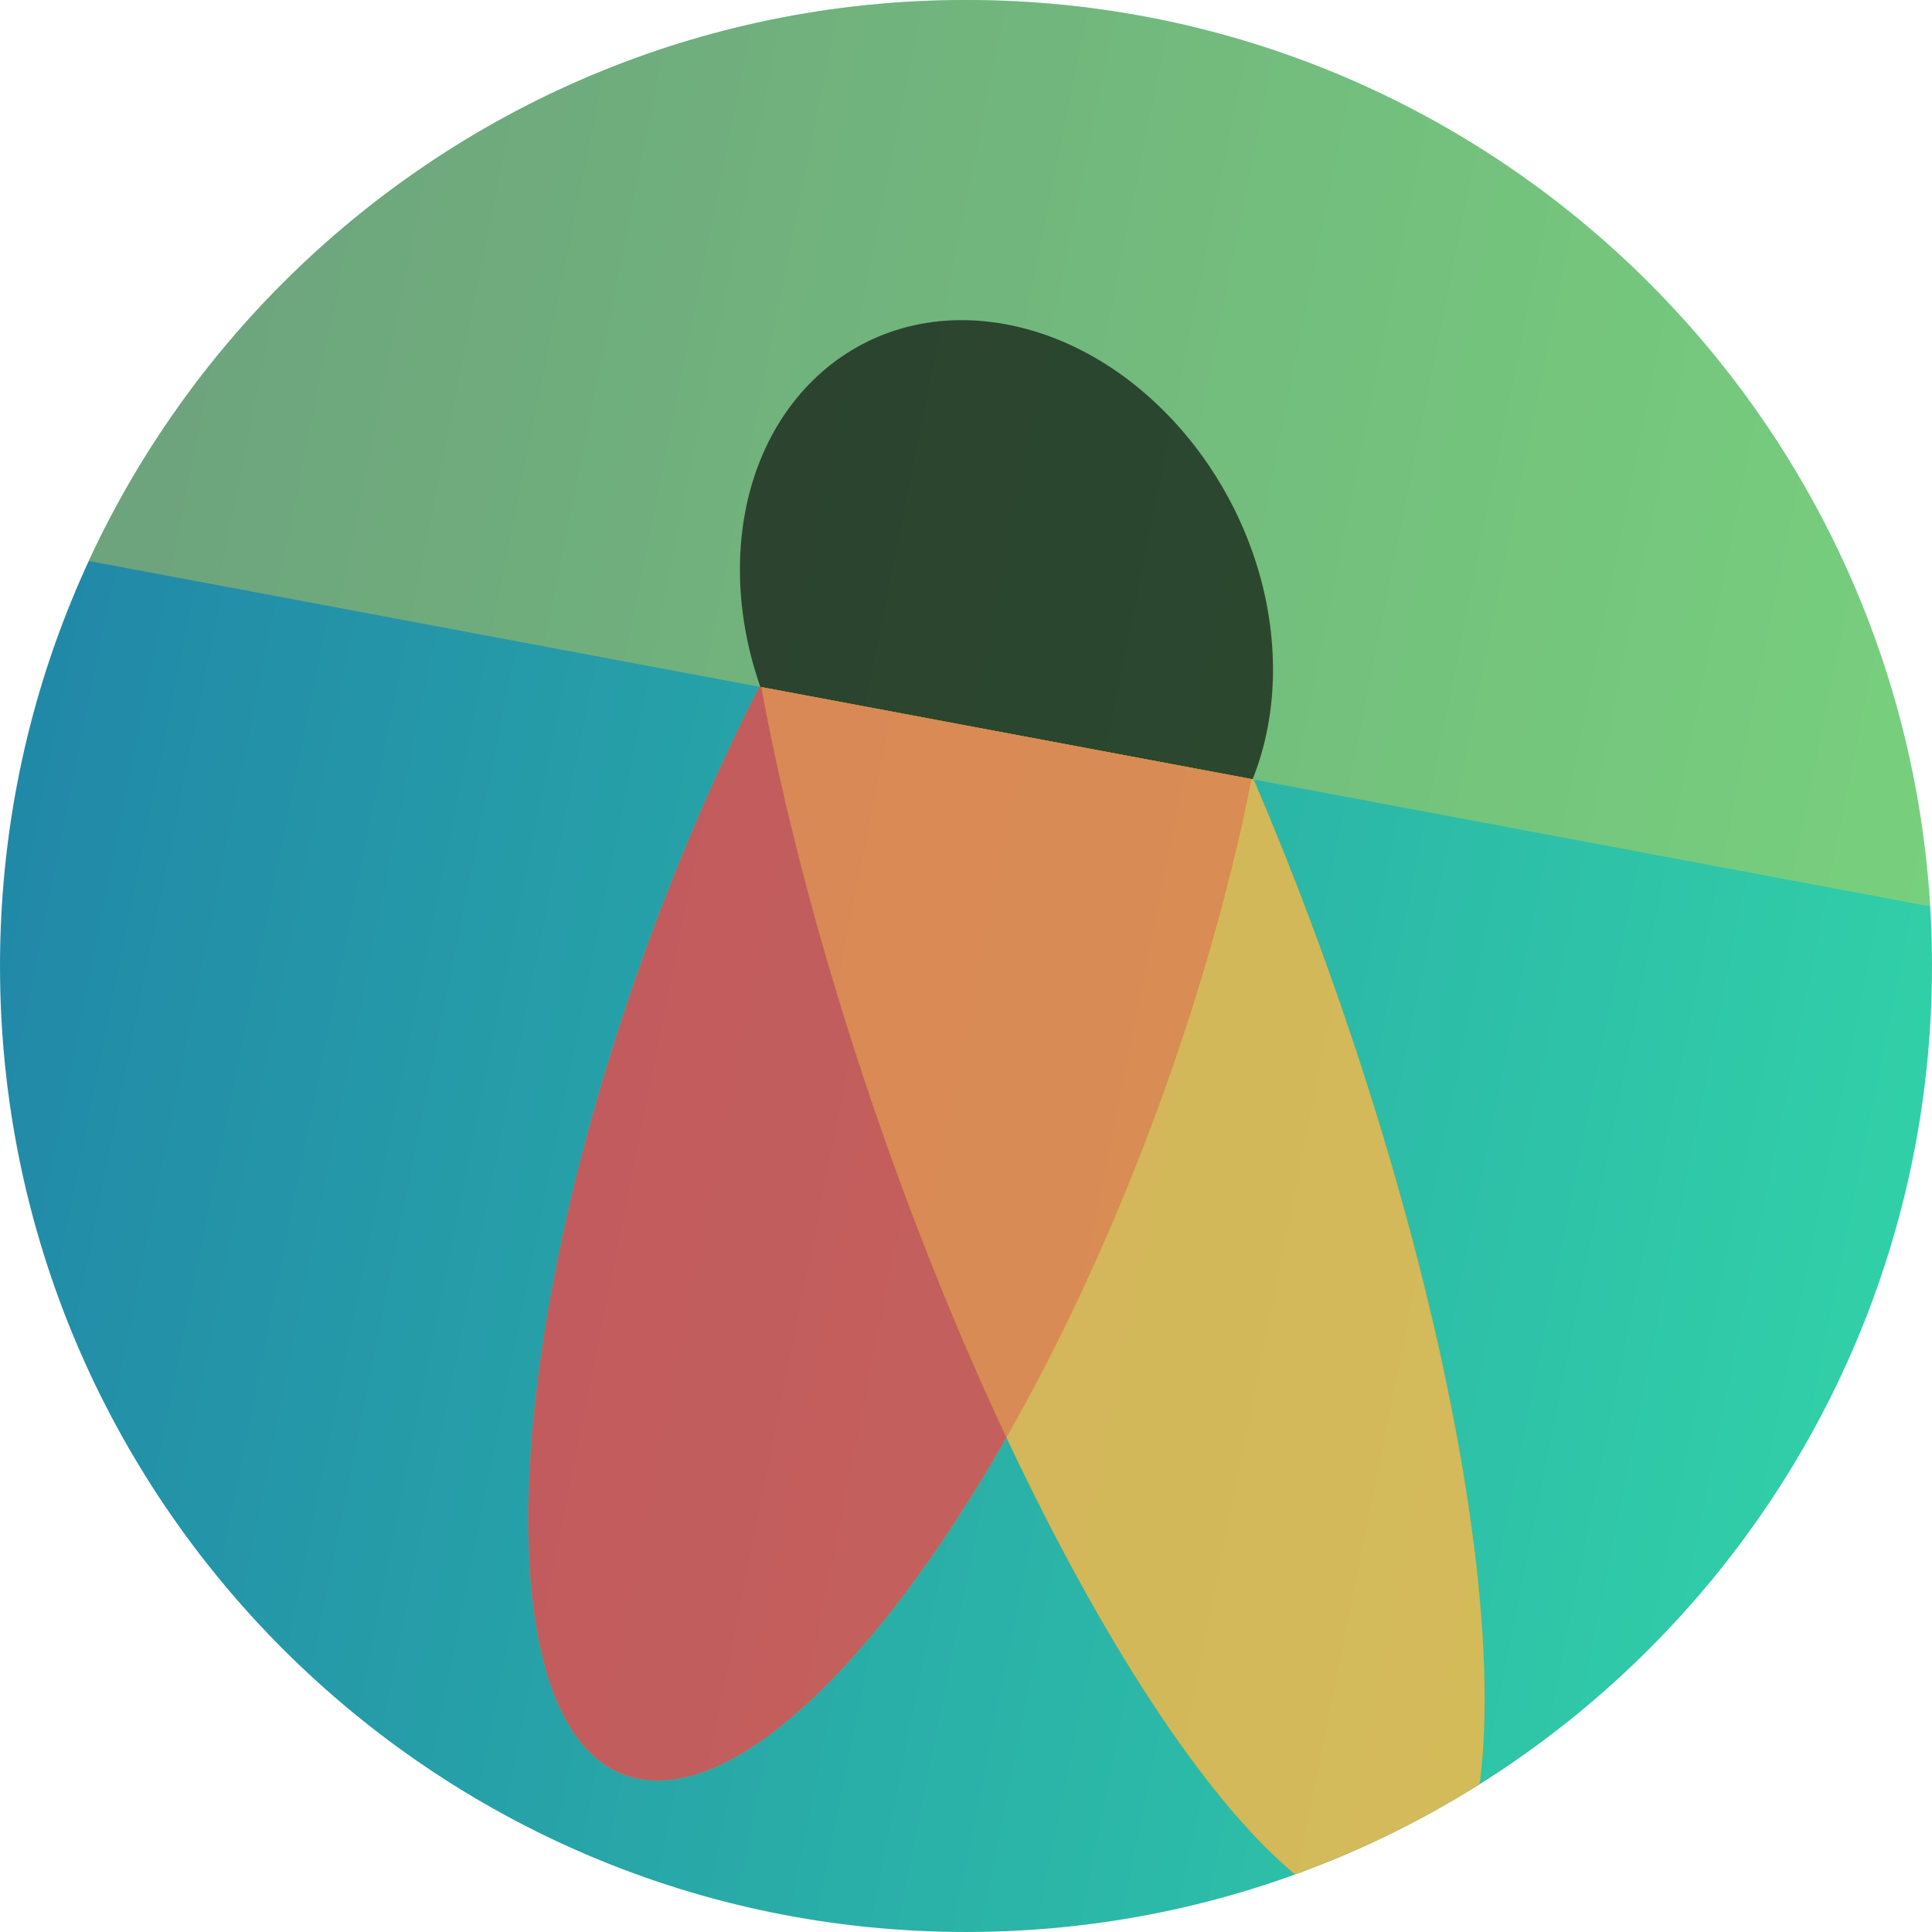
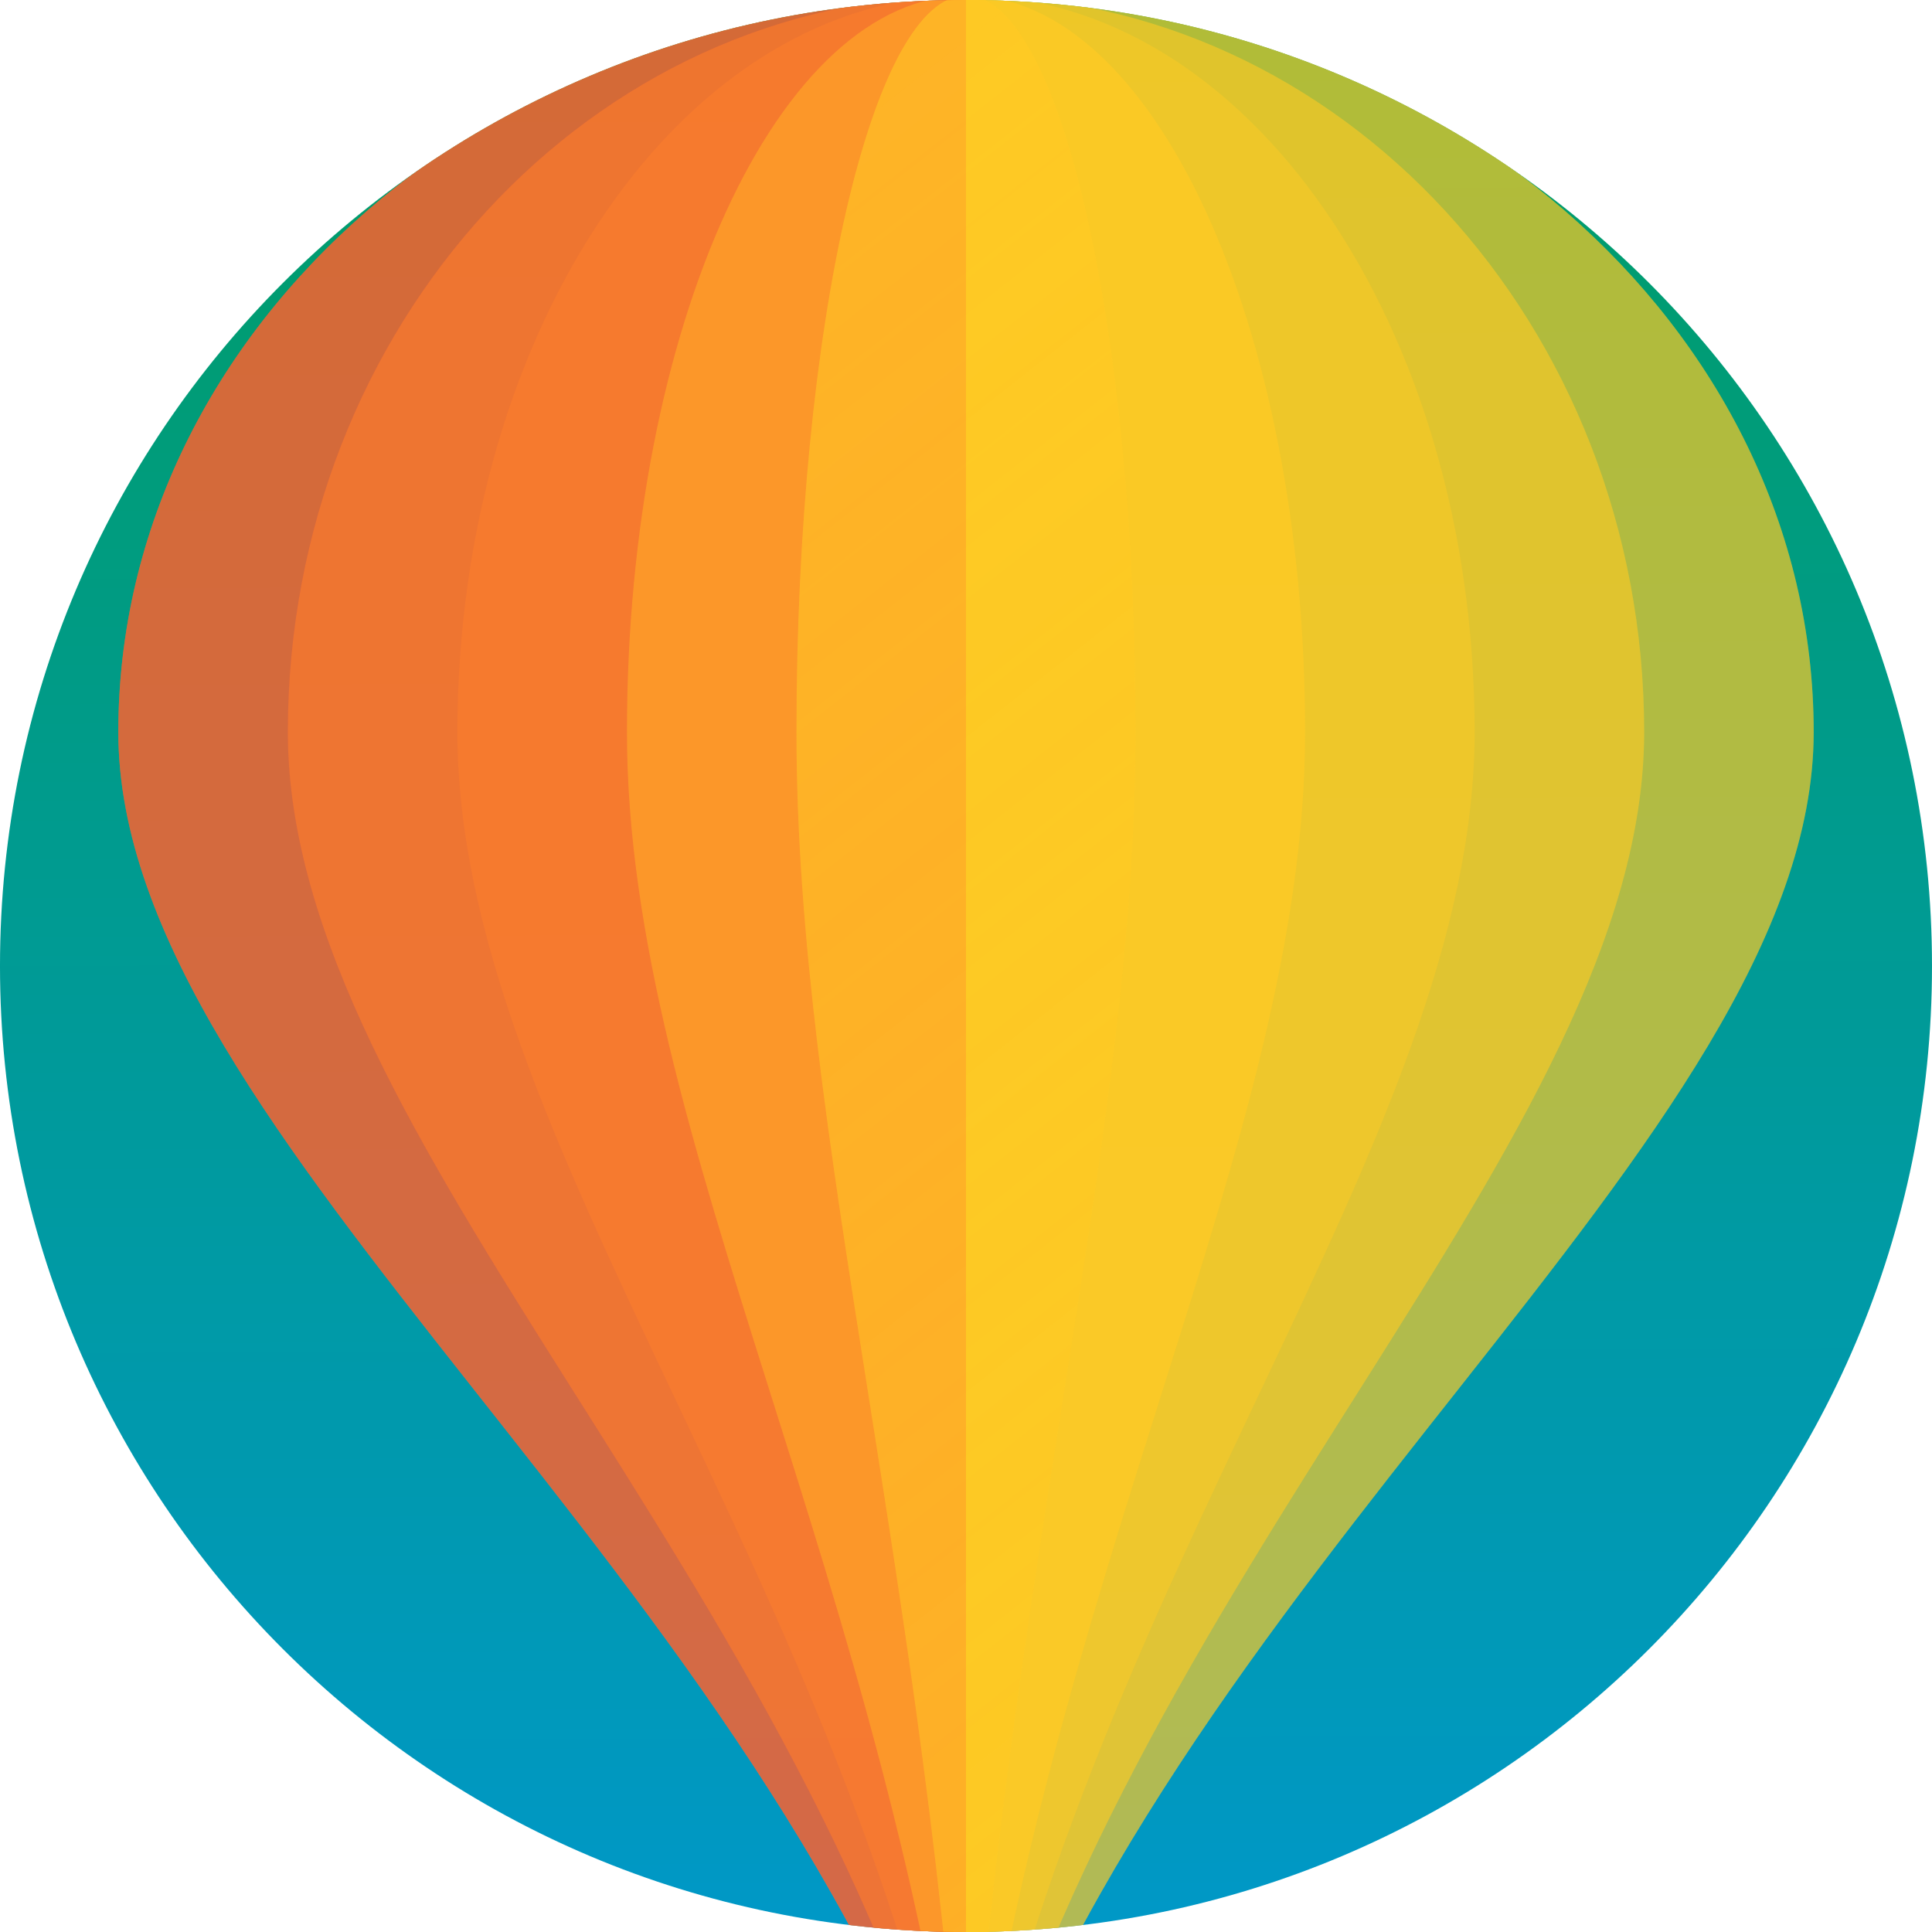
<svg xmlns="http://www.w3.org/2000/svg" xmlns:xlink="http://www.w3.org/1999/xlink" width="120mm" height="120mm" viewBox="0 0 120 120" version="1.1" id="svg8">
  <defs id="defs2">
-     <linearGradient id="linearGradient1078">
-       <stop style="stop-color:#2083a8;stop-opacity:1" offset="0" id="stop1074" />
-       <stop style="stop-color:#33d9a8;stop-opacity:1" offset="1" id="stop1076" />
+     <linearGradient id="linearGradient1639">
+       <stop style="stop-color:#ffca24;stop-opacity:1;" offset="0" id="stop1635" />
+       <stop style="stop-color:#ffca24;stop-opacity:0;" offset="1" id="stop1637" />
    </linearGradient>
-     <linearGradient xlink:href="#linearGradient1078" id="linearGradient1080" x1="45.563" y1="105.079" x2="138.133" y2="123.661" gradientUnits="userSpaceOnUse" />
-     <clipPath clipPathUnits="userSpaceOnUse" id="clipPath1333">
-       <circle style="opacity:0.675;fill:none;fill-opacity:0.735;stroke:#dbaa00;stroke-width:0.148;stroke-miterlimit:4;stroke-dasharray:none;stroke-opacity:1" id="circle1335" cx="89.527" cy="114.84" r="38.958" />
+     <linearGradient id="linearGradient1534">
+       <stop style="stop-color:#0098c7;stop-opacity:1" offset="0" id="stop1530" />
+       <stop style="stop-color:#009d63;stop-opacity:1" offset="1" id="stop1532" />
+     </linearGradient>
+     <linearGradient xlink:href="#linearGradient1534" id="linearGradient1528" x1="-116.896" y1="-165.658" x2="-116.619" y2="-65.471" gradientUnits="userSpaceOnUse" gradientTransform="matrix(1.200003,0,0,1.200003,30.90155,22.48863)" />
+     <clipPath clipPathUnits="userSpaceOnUse" id="clipPath1631">
+       <circle style="fill:none;fill-opacity:1;stroke:#009d99;stroke-width:0.084;stroke-opacity:1" id="circle1633" cx="-116.62" cy="-115.704" r="50" transform="scale(-1)" />
+     </clipPath>
+     <linearGradient xlink:href="#linearGradient1639" id="linearGradient1641" x1="35.84" y1="36.839" x2="171.348" y2="208.909" gradientUnits="userSpaceOnUse" gradientTransform="matrix(1.200003,0,0,1.200003,-30.90155,-22.48863)" />
+     <clipPath clipPathUnits="userSpaceOnUse" id="clipPath1774">
+       <ellipse style="fill:none;fill-opacity:1;stroke:#ffca24;stroke-width:0.101;stroke-opacity:0" id="ellipse1776" cx="-109.042" cy="-116.357" transform="scale(-1)" rx="60" ry="60" />
+     </clipPath>
+     <clipPath clipPathUnits="userSpaceOnUse" id="clipPath1774-6">
+       <ellipse style="fill:none;fill-opacity:1;stroke:#ffca24;stroke-width:0.101;stroke-opacity:0" id="ellipse1776-5" cx="-109.042" cy="-116.357" transform="scale(-1)" rx="60" ry="60" />
+     </clipPath>
+     <clipPath clipPathUnits="userSpaceOnUse" id="clipPath1982">
+       <ellipse style="fill:none;fill-opacity:1;stroke:#49d3ff;stroke-width:0.101;stroke-opacity:1" id="ellipse1984" cx="-109.042" cy="-116.357" transform="scale(-1)" rx="60" ry="60" />
+     </clipPath>
+     <clipPath clipPathUnits="userSpaceOnUse" id="clipPath930">
+       <ellipse style="fill:none;fill-opacity:1;stroke:#0098c7;stroke-width:0.101;stroke-opacity:1" id="ellipse932" cx="-109.042" cy="-116.357" transform="scale(-1)" rx="60" ry="60" />
    </clipPath>
  </defs>
-   <g id="layer1" transform="translate(-53.42474,-11.94784)">
-     <g id="g1318" clip-path="url(#clipPath1333)" transform="matrix(1.540104,0,0,1.540104,-24.45661,-104.9181)">
-       <circle style="opacity:1;fill:url(#linearGradient1080);fill-opacity:1;stroke:none;stroke-width:0.01;stroke-opacity:1" id="path833-9" cx="91.159" cy="113.053" r="47.645" />
-       <path id="path1043" style="opacity:0.341;fill:#ffd42a;fill-opacity:1;stroke:none;stroke-width:0.01;stroke-opacity:1" d="M 91.159,65.408 A 47.645,47.645 0 0 0 46.289,97.032 l 92.497,17.351 a 47.645,47.645 0 0 0 0.019,-1.331 47.645,47.645 0 0 0 -47.645,-47.645 z" />
-       <path id="path920" style="opacity:0.623;fill:#000000;fill-opacity:1;stroke:#dbaa00;stroke-width:0.002" d="m 91.114,88.955 a 12.539,10.212 62.512 0 0 -10.705,9.903 12.539,10.212 62.512 0 0 0.825,4.73 l 19.851,3.724 a 12.539,10.212 62.512 0 0 0.825,-4.42 12.539,10.212 62.512 0 0 -10.75,-13.928 12.539,10.212 62.512 0 0 -0.045,-0.009 z" />
-       <g id="g1117" style="opacity:0.828">
-         <path id="path920-5-6" style="opacity:1;mix-blend-mode:normal;fill:#ffb845;fill-opacity:0.91;stroke:#dbaa00;stroke-width:0.004" d="M 105.921,153.171 A 36.48,9.571 70.522 0 1 84.548,116.684 36.48,9.571 70.522 0 1 81.274,103.595 l 19.851,3.724 a 36.48,9.571 70.522 0 1 4.922,13.398 36.48,9.571 70.522 0 1 -0.082,32.463 36.48,9.571 70.522 0 1 -0.045,-0.008 z" />
-         <path id="path920-5-6-2" style="opacity:0.675;mix-blend-mode:normal;fill:#ff4040;fill-opacity:0.941;stroke:#dbaa00;stroke-width:0.004" d="m 76.307,147.616 a 10.797,32.339 20.392 0 1 -0.036,-32.485 10.797,32.339 20.392 0 1 4.922,-11.551 l 19.851,3.724 a 10.797,32.339 20.392 0 1 -3.273,11.861 10.797,32.339 20.392 0 1 -21.418,28.46 10.797,32.339 20.392 0 1 -0.045,-0.008 z" />
-         <g id="g1110">
-           <path id="path920-5-6-2-0" style="opacity:0.675;mix-blend-mode:normal;fill:#ff4040;fill-opacity:0.941;stroke:#dbaa00;stroke-width:0.004" d="m 76.307,147.616 a 10.797,32.339 20.392 0 1 -0.036,-32.485 10.797,32.339 20.392 0 1 4.922,-11.551 l 19.851,3.724 a 10.797,32.339 20.392 0 1 -3.273,11.861 10.797,32.339 20.392 0 1 -21.418,28.46 10.797,32.339 20.392 0 1 -0.045,-0.008 z" />
-           <path id="path920-5-6-27" style="mix-blend-mode:normal;fill:#ffb845;fill-opacity:0.513;stroke:#dbaa00;stroke-width:0.004" d="M 105.921,153.171 A 36.48,9.571 70.522 0 1 84.548,116.684 36.48,9.571 70.522 0 1 81.274,103.595 l 19.851,3.724 a 36.48,9.571 70.522 0 1 4.922,13.398 36.48,9.571 70.522 0 1 -0.082,32.463 36.48,9.571 70.522 0 1 -0.045,-0.008 z" />
-         </g>
-       </g>
+   <g id="layer1" transform="translate(-49.04231,-56.35695)">
+     <g id="g913" clip-path="url(#clipPath930)">
+       <path id="path833-3-6" style="opacity:0.449;fill:#ffca24;fill-opacity:1;stroke-width:0.083;stroke-opacity:0.984" d="m 109.042,56.077 c -29.078,0 -52.651,20.483 -52.651,45.75 0,25.267 40.754,52.519 52.651,91.097 11.896,-38.579 52.652,-65.83 52.652,-91.097 0,-25.267 -23.573,-45.75 -52.652,-45.75 z" />
+       <ellipse style="fill:url(#linearGradient1528);fill-opacity:1;stroke-width:0.101;stroke-opacity:0.984" id="path833" cx="-109.042" cy="-116.357" transform="scale(-1)" rx="60" ry="60" />
+       <path id="path833-3-0-4-3" style="opacity:0.449;fill:#ff3332;fill-opacity:1;stroke-width:0.083;stroke-opacity:0.984" d="M 109.042,192.924 C 97.146,154.345 56.391,127.093 56.391,101.826 c 0,-25.267 23.573,-45.75 52.651,-45.75 z" />
+       <path id="path833-3-8" style="opacity:0.449;fill:#ffca24;fill-opacity:1;stroke-width:0.083;stroke-opacity:0.984" d="m 109.042,192.924 c 11.896,-38.579 52.652,-65.83 52.652,-91.097 0,-25.267 -23.573,-45.75 -52.652,-45.75 z" />
+       <path id="path833-3-3" style="opacity:0.449;fill:#ffca24;fill-opacity:1;stroke-width:0.074;stroke-opacity:0.984" d="m 109.042,192.924 c 9.517,-38.579 42.121,-65.83 42.121,-91.097 0,-25.267 -18.858,-45.75 -42.121,-45.75 z" />
+       <path id="path833-3" style="opacity:0.449;fill:#ffca24;fill-opacity:1;stroke-width:0.083;stroke-opacity:0.984" d="m 109.042,56.077 c -29.078,0 -52.651,20.483 -52.651,45.75 0,25.267 40.754,52.519 52.651,91.097 11.896,-38.579 52.652,-65.83 52.652,-91.097 0,-25.267 -23.573,-45.75 -52.652,-45.75 z" />
+       <path id="path833-3-3-5" style="opacity:0.449;fill:#ffca24;fill-opacity:1;stroke-width:0.064;stroke-opacity:0.984" d="m 109.042,56.077 c -17.447,0 -31.591,20.483 -31.591,45.75 0,25.267 24.453,52.519 31.591,91.097 7.138,-38.579 31.591,-65.83 31.591,-91.097 0,-25.267 -14.144,-45.75 -31.591,-45.75 z" />
+       <path id="path833-3-0-4" style="opacity:0.449;fill:#ff3332;fill-opacity:1;stroke-width:0.083;stroke-opacity:0.984" d="M 109.042,192.924 C 97.146,154.345 56.391,127.093 56.391,101.826 c 0,-25.267 23.573,-45.75 52.651,-45.75 z" />
+       <path id="path833-3-3-5-6" style="opacity:0.449;fill:#ffca24;fill-opacity:1;stroke-width:0.052;stroke-opacity:0.984" d="m 109.042,192.924 c 4.759,-38.579 21.061,-65.83 21.061,-91.097 0,-25.267 -9.429,-45.75 -21.061,-45.75 z" />
+       <path id="path833-3-3-5-6-2" style="opacity:0.449;fill:#ffca24;fill-opacity:1;stroke-width:0.037;stroke-opacity:0.984" d="m 109.042,192.924 c 2.379,-38.579 10.53,-65.83 10.53,-91.097 0,-25.267 -4.715,-45.75 -10.53,-45.75 z" />
+       <path id="path833-3-3-6" style="opacity:0.449;fill:#ff3332;fill-opacity:1;stroke-width:0.074;stroke-opacity:0.984" d="m 109.042,192.924 c -9.517,-38.579 -42.121,-65.83 -42.121,-91.097 1e-5,-25.267 18.858,-45.75 42.121,-45.75 z" />
+       <path id="path833-3-3-5-6-6" style="opacity:0.449;fill:#ff3332;fill-opacity:1;stroke-width:0.052;stroke-opacity:0.984" d="m 109.042,192.924 c -4.759,-38.579 -21.06,-65.83 -21.06,-91.097 0,-25.267 9.429,-45.75 21.06,-45.75 z" />
+       <path id="path833-3-3-5-6-2-1" style="opacity:0.449;fill:#ff3332;fill-opacity:1;stroke-width:0.037;stroke-opacity:0.984" d="m 109.042,192.924 c -2.379,-38.579 -10.53,-65.83 -10.53,-91.097 0,-25.267 4.715,-45.75 10.53,-45.75 z" />
+       <path id="path833-3-3-5-6-1" style="opacity:0.449;fill:#ffca24;fill-opacity:1;stroke-width:0.052;stroke-opacity:0.984" d="m 109.042,56.077 c -11.631,0 -21.06,20.483 -21.06,45.75 0,25.267 16.302,52.519 21.06,91.097 4.759,-38.579 21.061,-65.83 21.061,-91.097 0,-25.267 -9.43,-45.75 -21.061,-45.75 z" />
+       <path id="path833-3-3-4" style="opacity:0.288;fill:#ffca24;fill-opacity:1;stroke-width:0.074;stroke-opacity:0.984" d="m 109.042,56.077 c -23.263,0 -42.121,20.483 -42.121,45.75 0,25.267 32.604,52.519 42.121,91.097 9.517,-38.579 42.121,-65.83 42.121,-91.097 0,-25.267 -18.859,-45.75 -42.121,-45.75 z" />
+       <path id="path833-3-3-5-6-2-9" style="opacity:0.449;fill:#ffca24;fill-opacity:1;stroke-width:0.037;stroke-opacity:0.984" d="m 109.042,56.077 c -5.816,0 -10.53,20.483 -10.53,45.75 0,25.267 8.151,52.519 10.53,91.097 2.379,-38.579 10.531,-65.83 10.531,-91.097 0,-25.267 -4.715,-45.75 -10.531,-45.75 z" />
+       <path id="path833-3-3-5-6-2-9-5" style="opacity:0.449;fill:url(#linearGradient1641);fill-opacity:1;stroke-width:0.037;stroke-opacity:0.984" d="m 109.042,56.077 c -5.816,0 -10.53,20.483 -10.53,45.75 0,25.267 8.151,52.519 10.53,91.097 2.379,-38.579 10.531,-65.83 10.531,-91.097 0,-25.267 -4.715,-45.75 -10.531,-45.75 z" />
    </g>
  </g>
</svg>
